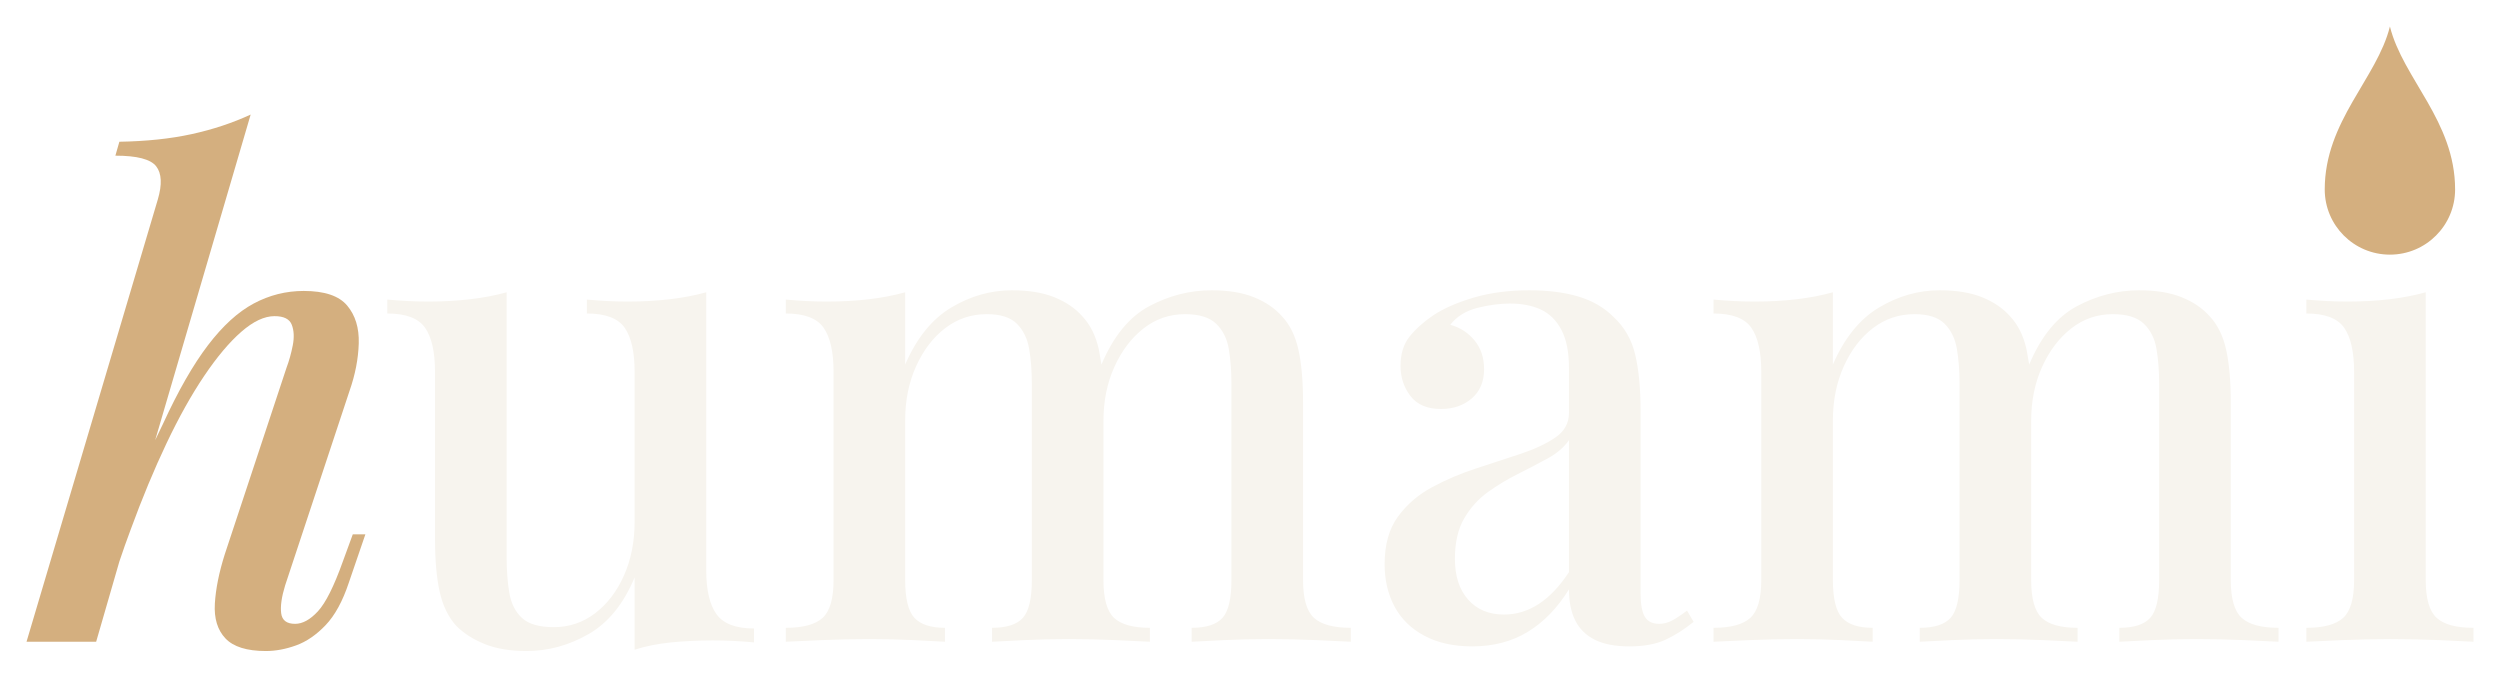
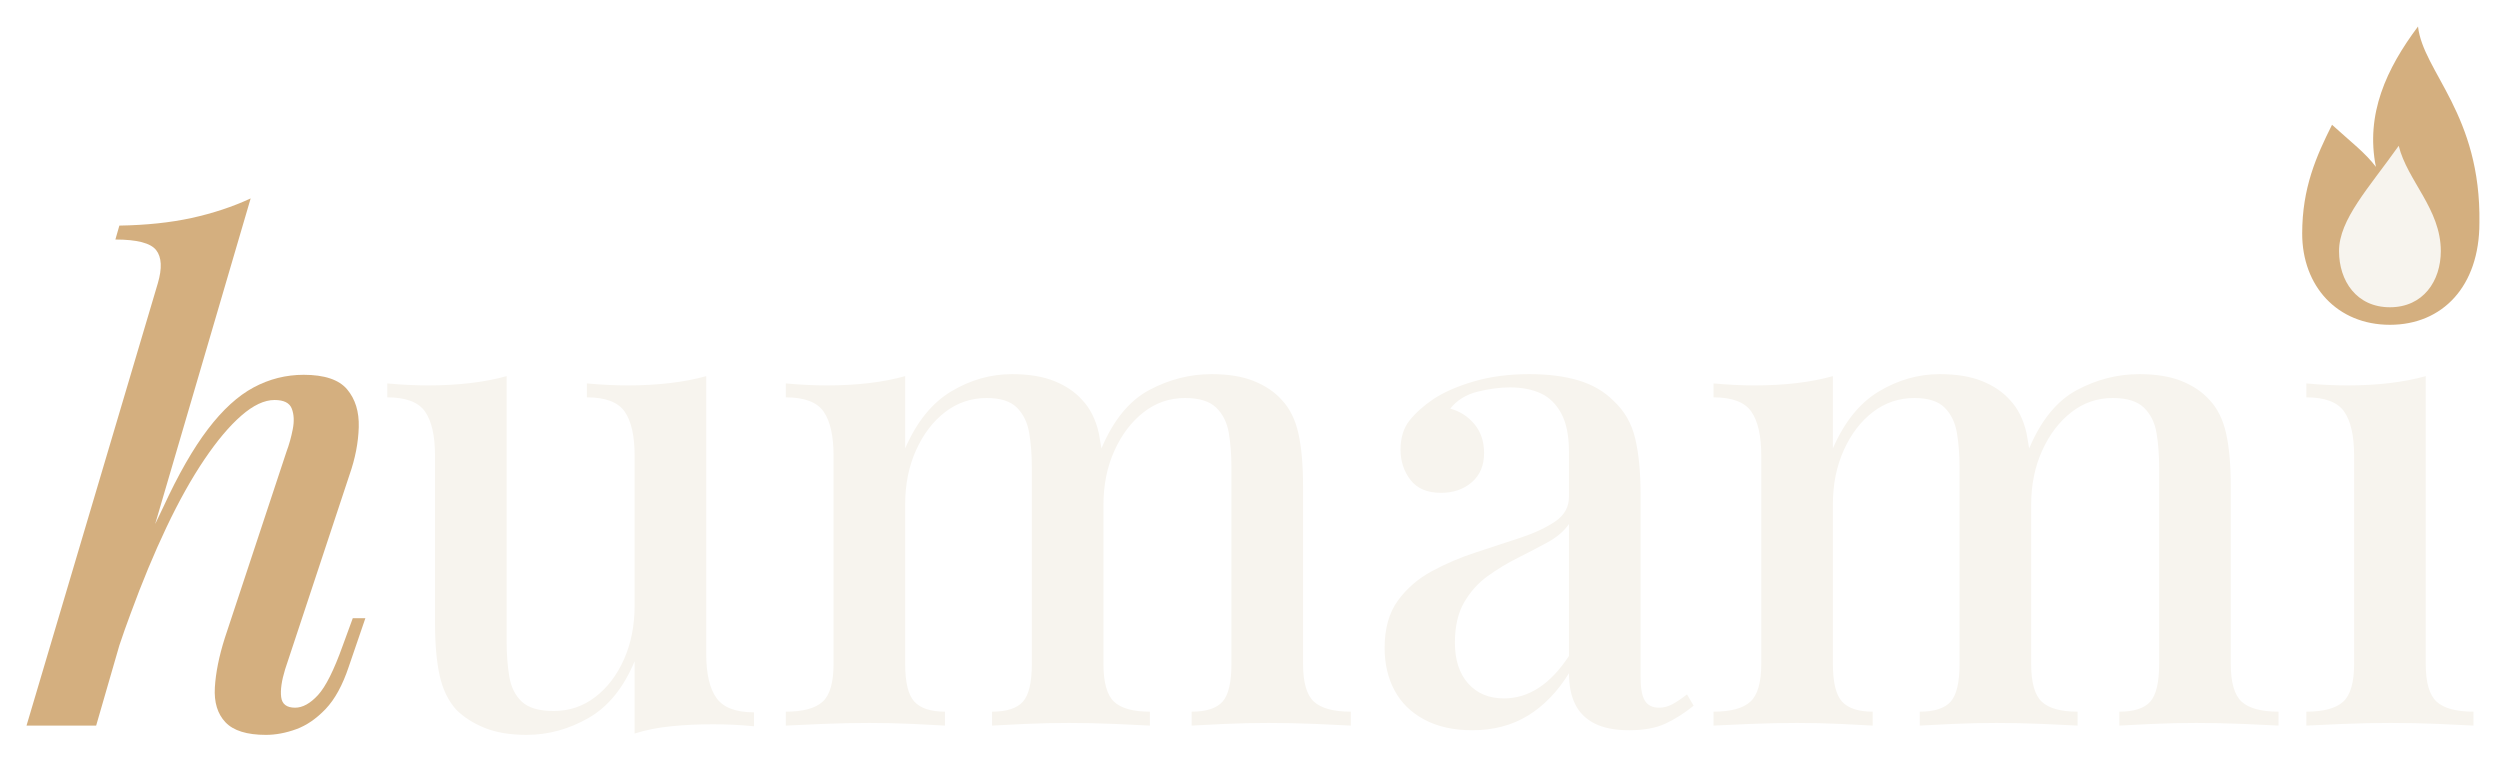
- <svg xmlns="http://www.w3.org/2000/svg" viewBox="0 0 754 204" width="754" height="204">
-   <g transform="translate(8.00,8.00) scale(1) translate(2.40,185.55)">
+ <svg xmlns="http://www.w3.org/2000/svg" viewBox="0 0 754 230" width="754" height="230">
+   <g transform="translate(8.00,8.00) scale(1) translate(2.40,210.84)">
    <path d="M18.6 0.0H-2.4L37.2 -133.4Q39.2 -140.2 36.7 -143.4Q34.2 -146.6 24.4 -146.6L25.6 -150.8Q37.8 -151.0 47.4 -153.1Q57.0 -155.2 65.2 -159.0L36.4 -60.8Q37.6 -63.4 38.8 -65.8Q45.6 -80.6 52.3 -89.4Q59.0 -98.2 66.1 -102.0Q73.2 -105.8 81.2 -105.8Q90.6 -105.8 94.3 -101.4Q98.0 -97.0 97.8 -90.0Q97.6 -83.0 95.0 -75.6L75.6 -17.0Q74.0 -11.8 74.4 -8.6Q74.8 -5.4 78.6 -5.4Q82.0 -5.4 85.5 -9.2Q89.0 -13.0 93.0 -24.2L96.0 -32.4H99.8L94.8 -17.8Q92.0 -9.4 87.8 -5.0Q83.6 -0.6 78.9 1.1Q74.2 2.8 69.8 2.8Q61.2 2.8 57.6 -1Q54.0 -4.8 54.4 -11.5Q54.8 -18.2 57.4 -26.4L76.0 -82.6Q77.2 -85.8 77.9 -89.4Q78.6 -93.0 77.6 -95.6Q76.6 -98.2 72.4 -98.2Q67.8 -98.2 62.4 -93.5Q57.0 -88.8 51.2 -80.2Q45.4 -71.6 39.8 -59.8Q34.2 -48.0 29.0 -33.8Q27.2 -29.0 25.6 -24.2Z" fill="#D4AF7F" />
    <path d="M202.6 -105.4V-21.6Q202.6 -12.6 205.7 -8.3Q208.8 -4.0 217.0 -4.0V0.2Q210.8 -0.4 204.6 -0.4Q198.0 -0.4 192.0 0.2Q186.0 0.8 181.0 2.4V-19.4Q176.0 -7.4 167.1 -2.3Q158.2 2.8 148.4 2.8Q141.0 2.8 135.8 0.7Q130.6 -1.4 127.2 -4.8Q123.6 -8.8 122.2 -15.1Q120.8 -21.4 120.8 -31.0V-81.4Q120.8 -90.4 117.8 -94.7Q114.8 -99.0 106.4 -99.0V-103.2Q112.8 -102.6 118.8 -102.6Q125.4 -102.6 131.4 -103.3Q137.4 -104.0 142.4 -105.4V-25.4Q142.4 -19.6 143.2 -14.8Q144.0 -10.0 147.0 -7.2Q150.0 -4.4 156.6 -4.4Q163.6 -4.4 169.1 -8.6Q174.6 -12.8 177.8 -20.0Q181.0 -27.2 181.0 -36.2V-81.4Q181.0 -90.4 178.0 -94.7Q175.0 -99.0 166.6 -99.0V-103.2Q173.0 -102.6 179.0 -102.6Q185.6 -102.6 191.6 -103.3Q197.6 -104.0 202.6 -105.4ZM294.8 -106.0Q302.4 -106.0 307.6 -103.9Q312.8 -101.8 316.0 -98.2Q319.6 -94.4 321.0 -88.2Q321.4 -86.0 321.8 -83.6Q327.2 -96.4 336.2 -101.2Q345.2 -106.0 355.0 -106.0Q362.6 -106.0 367.8 -103.9Q373.0 -101.8 376.2 -98.2Q379.8 -94.4 381.2 -88.1Q382.6 -81.8 382.6 -72.2V-18.6Q382.6 -10.2 385.9 -7.2Q389.2 -4.2 397.0 -4.2V0.0Q393.6 -0.2 386.4 -0.5Q379.2 -0.8 372.2 -0.8Q365.4 -0.8 358.9 -0.5Q352.4 -0.2 349.0 0.0V-4.2Q355.6 -4.2 358.3 -7.2Q361.0 -10.2 361.0 -18.6V-77.8Q361.0 -83.6 360.2 -88.3Q359.4 -93.0 356.4 -95.9Q353.4 -98.8 347.0 -98.8Q340.0 -98.8 334.5 -94.5Q329.0 -90.2 325.7 -82.9Q322.4 -75.6 322.4 -66.6V-18.6Q322.4 -10.2 325.6 -7.2Q328.8 -4.2 336.4 -4.2V0.0Q333.0 -0.2 325.9 -0.5Q318.8 -0.8 312.0 -0.8Q305.2 -0.8 298.7 -0.5Q292.2 -0.2 288.8 0.0V-4.2Q295.4 -4.2 298.1 -7.2Q300.8 -10.2 300.8 -18.6V-77.8Q300.8 -83.6 300.0 -88.3Q299.2 -93.0 296.3 -95.9Q293.4 -98.8 287.2 -98.8Q280.2 -98.8 274.7 -94.6Q269.2 -90.4 265.9 -83.1Q262.6 -75.8 262.6 -66.8V-18.6Q262.6 -10.2 265.4 -7.2Q268.2 -4.2 274.6 -4.2V0.0Q271.4 -0.2 265.0 -0.5Q258.6 -0.8 251.8 -0.8Q245 -0.8 237.6 -0.5Q230.2 -0.2 226.6 0.0V-4.2Q234.4 -4.2 237.7 -7.2Q241 -10.2 241 -18.6V-81.4Q241 -90.4 238 -94.7Q235 -99.0 226.6 -99.0V-103.2Q233 -102.6 239 -102.6Q245.8 -102.6 251.7 -103.3Q257.6 -104.0 262.6 -105.4V-83.6Q267.8 -95.6 276.5 -100.8Q285.2 -106.0 294.8 -106.0ZM433.6 1.4Q425.2 1.4 419.2 -1.8Q413.2 -5.0 410.2 -10.6Q407.2 -16.2 407.2 -23.4Q407.2 -32.2 411.2 -37.7Q415.2 -43.2 421.5 -46.6Q427.8 -50.0 434.9 -52.3Q442.0 -54.6 448.3 -56.7Q454.6 -58.8 458.7 -61.6Q462.8 -64.4 462.8 -69.0V-82.6Q462.8 -89.8 460.5 -94.1Q458.2 -98.4 454.3 -100.2Q450.4 -102.0 445.0 -102.0Q440.4 -102.0 435.2 -100.7Q430.0 -99.4 427.0 -95.6Q431.4 -94.4 434.3 -90.9Q437.2 -87.4 437.2 -82.2Q437.2 -76.6 433.5 -73.4Q429.8 -70.2 424.2 -70.2Q418.0 -70.2 415.0 -74.1Q412.0 -78.0 412.0 -83.2Q412.0 -88.6 414.7 -92.0Q417.4 -95.4 421.8 -98.4Q426.6 -101.6 434.1 -103.8Q441.6 -106.0 450.8 -106.0Q459.4 -106.0 465.7 -104.1Q472.0 -102.2 476.2 -98.0Q481.2 -93.4 482.8 -86.5Q484.4 -79.6 484.4 -69.8V-14.6Q484.4 -9.6 485.7 -7.5Q487.0 -5.4 490.0 -5.4Q492.0 -5.4 493.9 -6.4Q495.8 -7.4 498.4 -9.4L500.4 -6.0Q496.2 -2.6 491.9 -0.6Q487.6 1.4 481.0 1.4Q474.6 1.4 470.6 -0.6Q466.6 -2.6 464.7 -6.4Q462.8 -10.2 462.8 -15.8Q457.6 -7.4 450.4 -3.0Q443.2 1.4 433.6 1.4ZM443.2 -8.2Q448.8 -8.2 453.7 -11.4Q458.6 -14.6 462.8 -21.0V-60.8Q460.6 -57.6 456.4 -55.3Q452.2 -53.0 447.4 -50.6Q442.6 -48.2 438.3 -45.1Q434.0 -42.0 431.2 -37.2Q428.4 -32.4 428.4 -25.0Q428.4 -17.2 432.4 -12.7Q436.4 -8.2 443.2 -8.2ZM574.6 -106.0Q582.2 -106.0 587.4 -103.9Q592.6 -101.8 595.8 -98.2Q599.4 -94.4 600.8 -88.2Q601.2 -86.0 601.6 -83.6Q607.0 -96.4 616.0 -101.2Q625.0 -106.0 634.8 -106.0Q642.4 -106.0 647.6 -103.9Q652.8 -101.8 656.0 -98.2Q659.6 -94.4 661.0 -88.1Q662.4 -81.8 662.4 -72.2V-18.6Q662.4 -10.2 665.7 -7.2Q669.0 -4.2 676.8 -4.2V0.0Q673.4 -0.2 666.2 -0.5Q659.0 -0.8 652.0 -0.8Q645.2 -0.8 638.7 -0.5Q632.2 -0.2 628.8 0.0V-4.2Q635.4 -4.2 638.1 -7.2Q640.8 -10.2 640.8 -18.6V-77.8Q640.8 -83.6 640.0 -88.3Q639.2 -93.0 636.2 -95.9Q633.2 -98.8 626.8 -98.8Q619.8 -98.8 614.3 -94.5Q608.8 -90.2 605.5 -82.9Q602.2 -75.6 602.2 -66.6V-18.6Q602.2 -10.2 605.4 -7.2Q608.6 -4.2 616.2 -4.2V0.0Q612.8 -0.2 605.7 -0.5Q598.6 -0.8 591.8 -0.8Q585.0 -0.8 578.5 -0.5Q572.0 -0.2 568.6 0.0V-4.2Q575.2 -4.2 577.9 -7.2Q580.6 -10.2 580.6 -18.6V-77.8Q580.6 -83.6 579.8 -88.3Q579.0 -93.0 576.1 -95.9Q573.2 -98.8 567.0 -98.8Q560.0 -98.8 554.5 -94.6Q549.0 -90.4 545.7 -83.1Q542.4 -75.8 542.4 -66.8V-18.6Q542.4 -10.2 545.2 -7.2Q548.0 -4.2 554.4 -4.2V0.0Q551.2 -0.2 544.8 -0.5Q538.4 -0.8 531.6 -0.8Q524.8 -0.8 517.4 -0.5Q510.0 -0.2 506.4 0.0V-4.2Q514.2 -4.2 517.5 -7.2Q520.8 -10.2 520.8 -18.6V-81.4Q520.8 -90.4 517.8 -94.7Q514.8 -99.0 506.4 -99.0V-103.2Q512.8 -102.6 518.8 -102.6Q525.6 -102.6 531.5 -103.3Q537.4 -104.0 542.4 -105.4V-83.6Q547.6 -95.6 556.3 -100.8Q565.0 -106.0 574.6 -106.0ZM721.2 -105.4V-18.6Q721.2 -10.2 724.5 -7.2Q727.8 -4.2 735.6 -4.2V0.0Q732.2 -0.2 725.1 -0.5Q718 -0.8 710.6 -0.8Q703.6 -0.8 696.2 -0.5Q688.8 -0.2 685.2 0.0V-4.2Q693 -4.2 696.3 -7.2Q699.6 -10.2 699.6 -18.6V-81.4Q699.6 -90.4 696.6 -94.7Q693.6 -99.0 685.2 -99.0V-103.2Q691.6 -102.6 697.6 -102.6Q704.4 -102.6 710.3 -103.3Q716.2 -104.0 721.2 -105.4Z" fill="#F7F4EE" />
-     <path d="M710.40,-185.55 C706.47,-169.82 690.74,-157.05 690.74,-136.41 A19.66,19.66 0 0 0 730.06,-136.41 C730.06,-157.05 714.33,-169.82 710.40,-185.55Z" fill="#D4AF7F" />
+     <path d="M710.40,-120.88C694.52,-120.88 683.94,-132.52 683.94,-148.40C683.94,-162.16 688.17,-171.68 692.94,-181.21C698.76,-175.92 702.99,-172.74 706.17,-168.51C702.99,-184.38 709.34,-198.14 718.87,-210.84C720.45,-197.08 737.92,-184.38 737.39,-151.57C737.39,-132.52 726.28,-120.88 710.40,-120.88Z" fill="#D4AF7F" />
+     <path d="M710.40,-126.17C700.35,-126.17 695.05,-134.11 695.05,-143.11C695.05,-152.63 704.05,-162.16 713.05,-174.86C715.69,-164.27 725.75,-155.81 725.75,-143.11C725.75,-134.11 720.45,-126.17 710.40,-126.17Z" fill="#F7F4EE" />
  </g>
</svg>
